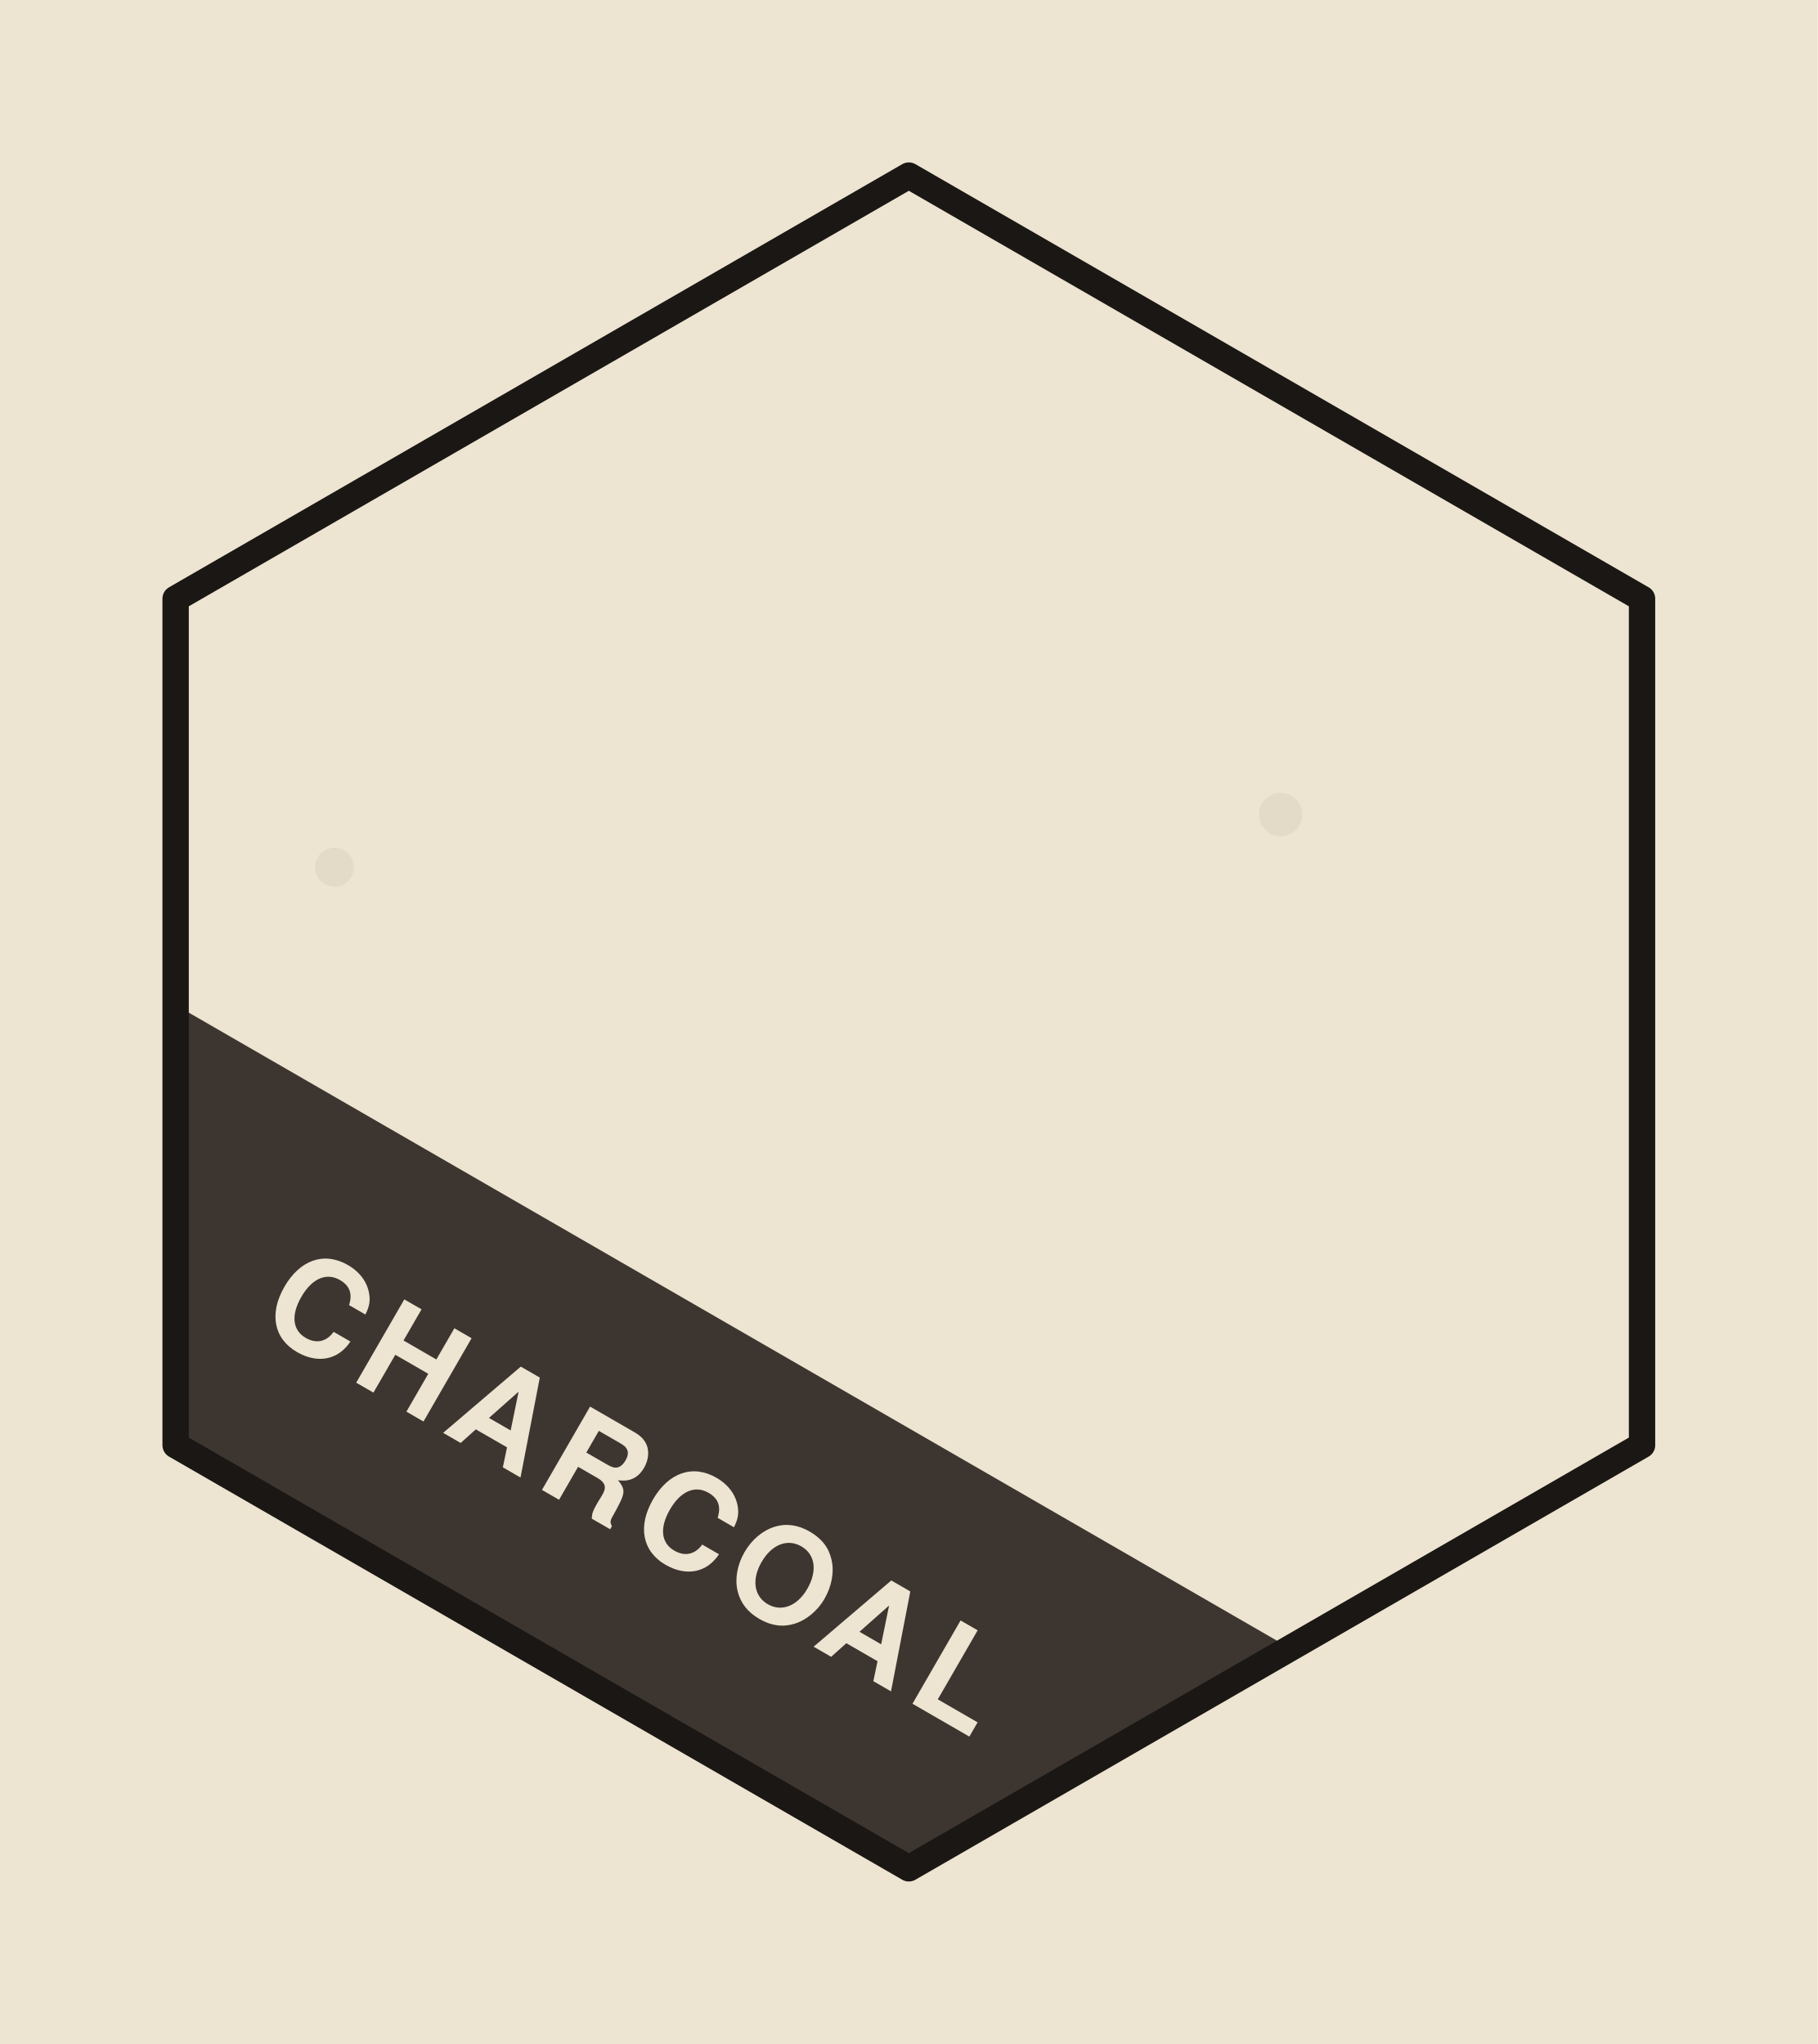
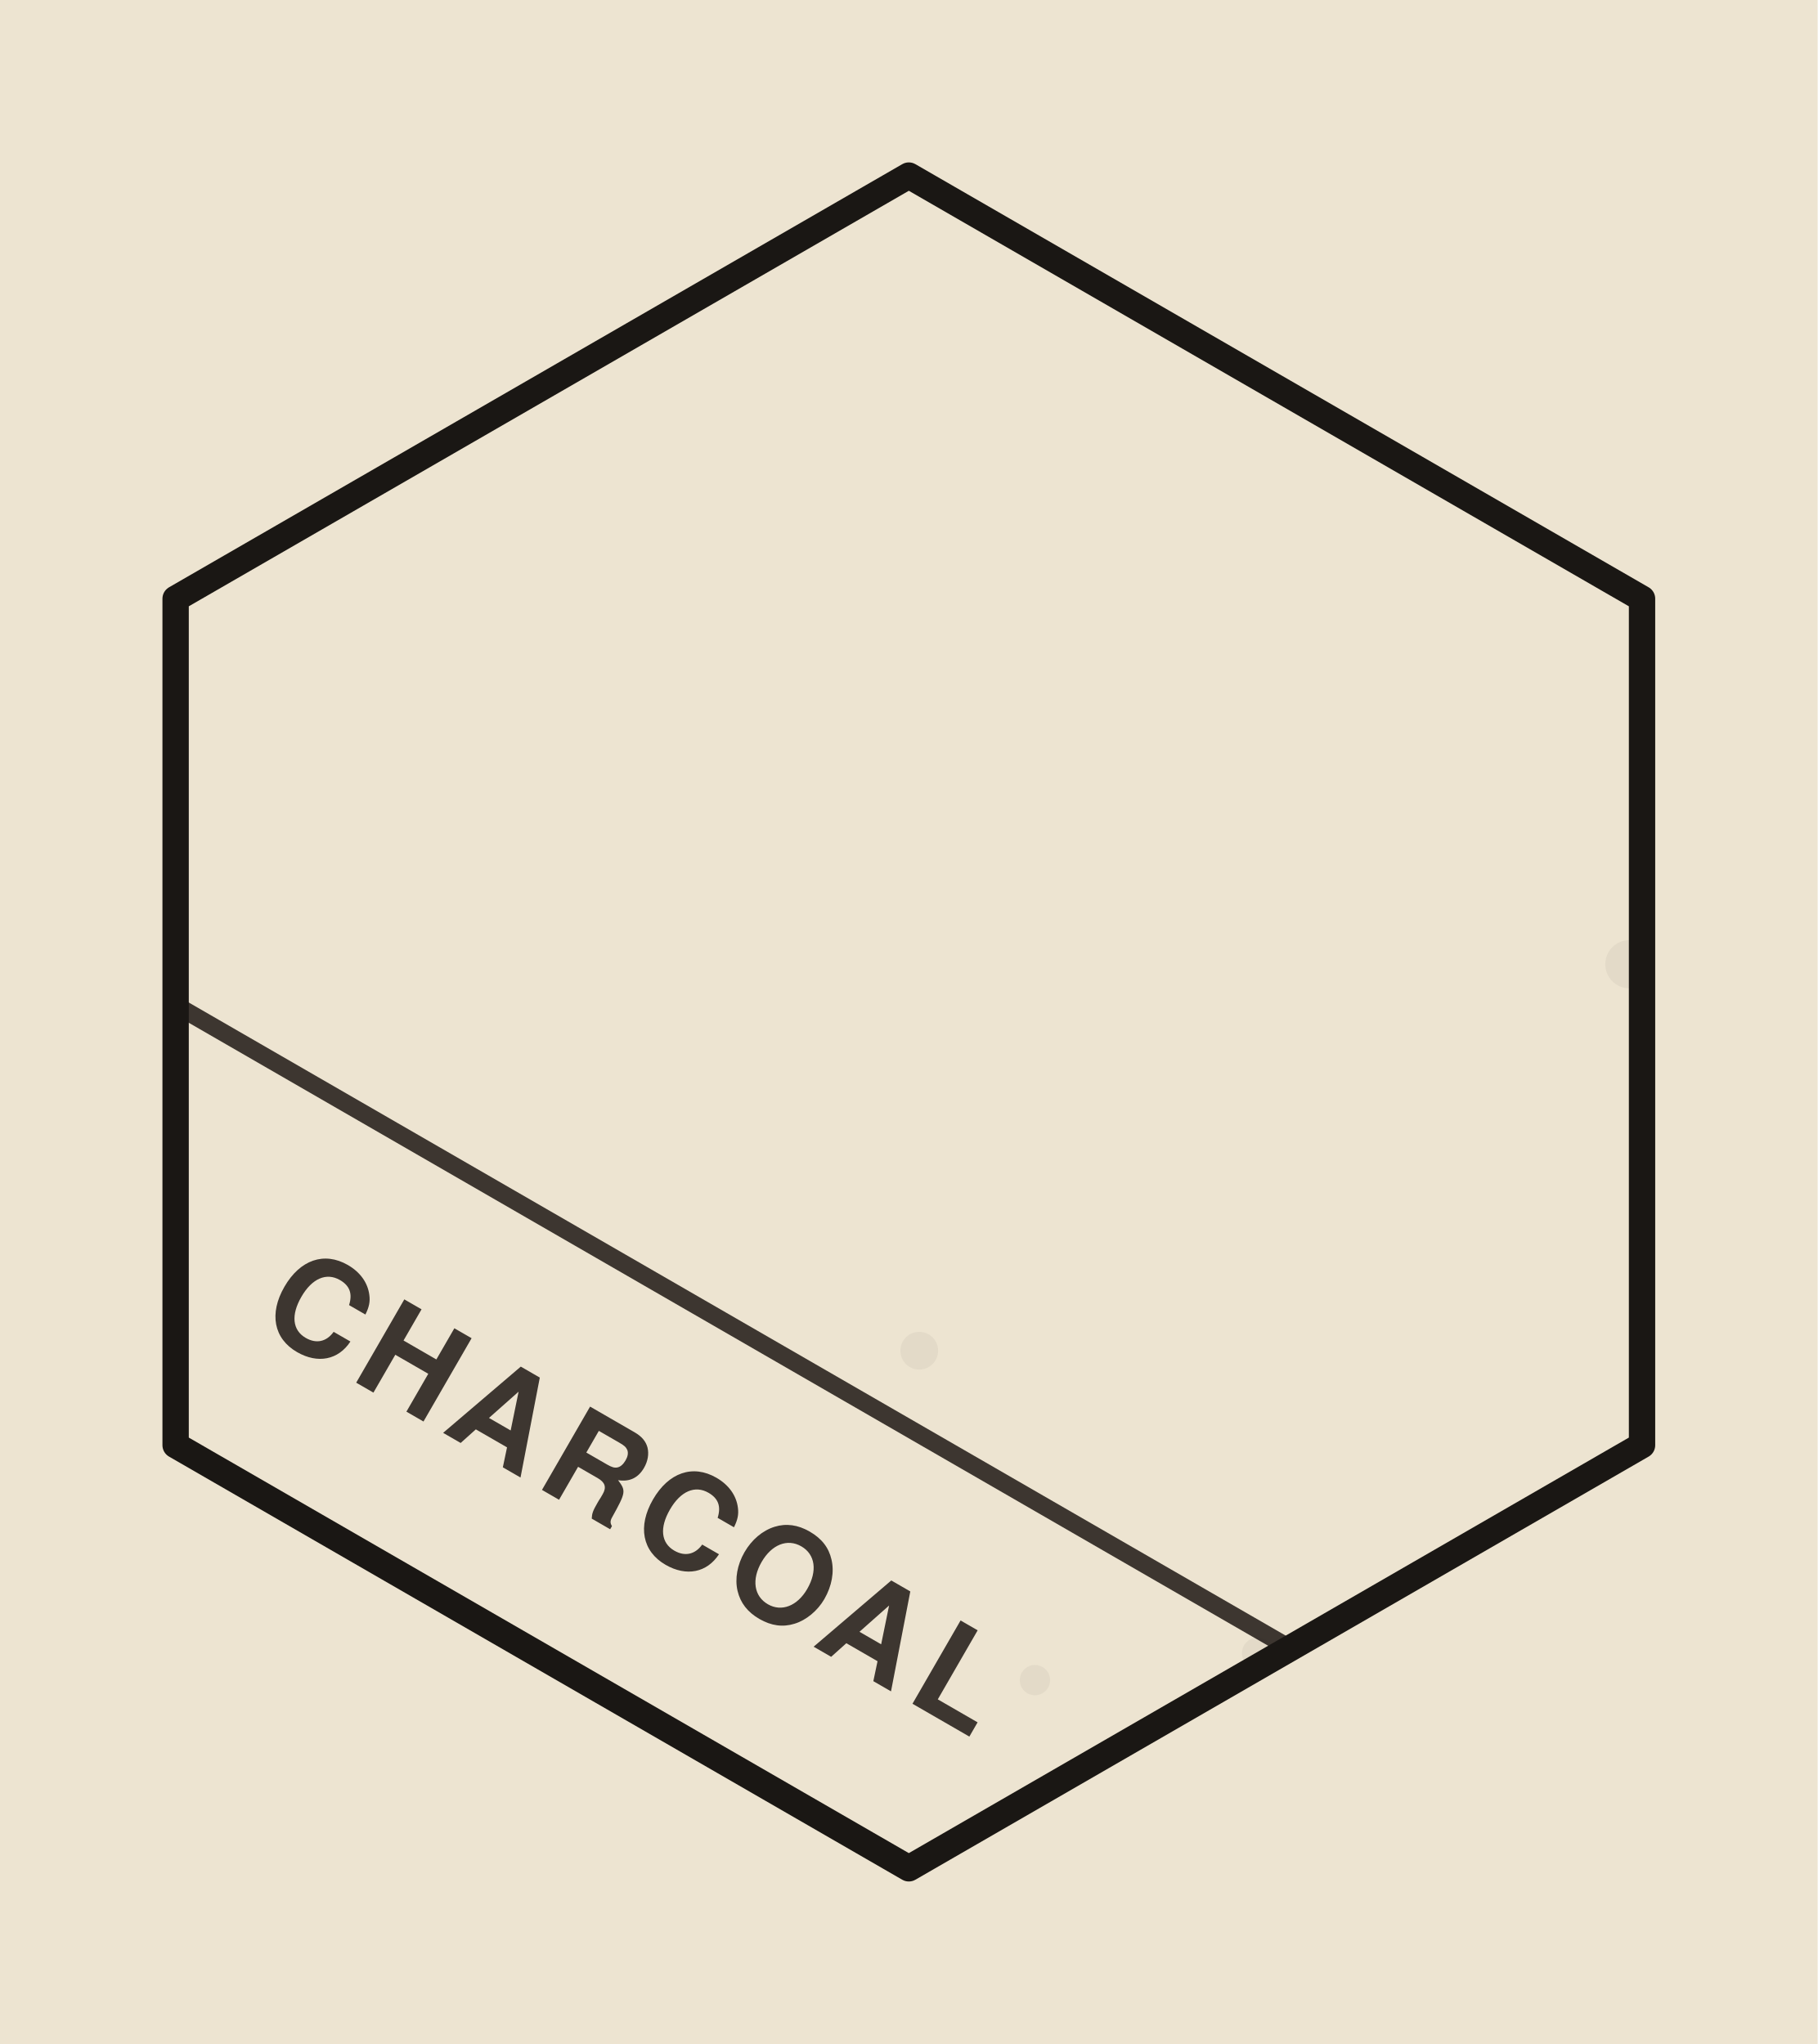
<svg xmlns="http://www.w3.org/2000/svg" viewBox="0 0 165.6 186.27" width="165.6" height="186.27" font-family="Georgia, 'Iowan Old Style', 'Times New Roman', serif">
  <defs>
-     <clipPath id="cut-tile-charcoal-kiln-site">
+     <clipPath id="cut-tile-charcoal-kiln-back">
      <path d="M 0,-77.13 L 66.8,-38.57 L 66.8,38.57 L 0,77.13 L -66.8,38.57 L -66.8,-38.57 Z" transform="translate(82.8 93.13)" />
    </clipPath>
+     <filter id="colour-drop" color-interpolation-filters="sRGB">
+       <feColorMatrix type="saturate" values="0" />
+       <feComponentTransfer>
+         <feFuncR type="table" tableValues="0.1 0.93" />
+         <feFuncG type="table" tableValues="0.09 0.89" />
+         <feFuncB type="table" tableValues="0.08 0.82" />
+       </feComponentTransfer>
+       <feComponentTransfer>
+         <feFuncR type="gamma" exponent="0.85" />
+         <feFuncG type="gamma" exponent="0.85" />
+         <feFuncB type="gamma" exponent="0.85" />
+       </feComponentTransfer>
+     </filter>
  </defs>
  <g id="wash">
    <rect x="0" y="0" width="165.6" height="186.27" fill="#EDE4D1" />
-     <g clip-path="url(#cut-tile-charcoal-kiln-site)">
+     <g clip-path="url(#cut-tile-charcoal-kiln-back)" filter="url(#colour-drop)">
    
  </g>
  </g>
  <g id="ink" fill="#1A1714">
-     <g clip-path="url(#cut-tile-charcoal-kiln-site)">
-       <path d="M 16,131.7 L 82.8,170.27 L 117.54,150.21 L 16,91.59 Z" fill="#3D3630" />
+     <g clip-path="url(#cut-tile-charcoal-kiln-back)">
+       <path d="M 16,131.7 L 82.8,170.27 L 117.54,150.21 L 16,91.59 Z" fill="none" stroke="#3D3630" stroke-width="1.6" stroke-linejoin="round" />
      <g transform="rotate(30 58.08 135.94)">
-         <text x="58.08" y="140.15" font-size="12.01" text-anchor="middle" font-family="Helvetica, Arial, sans-serif" font-weight="bold" letter-spacing="1.07" fill="#EDE4D1">CHARCOAL</text>
+         <text x="58.08" y="140.15" font-size="12.01" text-anchor="middle" font-family="Helvetica, Arial, sans-serif" font-weight="bold" letter-spacing="1.07" fill="#3D3630">CHARCOAL</text>
      </g>
    </g>
    <path d="M 0,-77.13 L 66.8,-38.57 L 66.8,38.57 L 0,77.13 L -66.8,38.57 L -66.8,-38.57 Z" transform="translate(82.8 93.13)" fill="none" stroke="#1A1714" stroke-width="2.4" stroke-linejoin="round" />
  </g>
-   <g id="grime" clip-path="url(#cut-tile-charcoal-kiln-site)">
+   <g id="grime" clip-path="url(#cut-tile-charcoal-kiln-back)">
    <g fill="#1A1714" opacity="0.05">
-       <circle cx="30.5" cy="34.08" r="1.6" />
-       <circle cx="145.24" cy="156.65" r="1.7" />
-       <circle cx="116.68" cy="74.23" r="1.98" />
-       <circle cx="30.47" cy="79.03" r="1.77" />
-       <circle cx="44.64" cy="27.42" r="2.04" />
+       <circle cx="94.29" cy="153.11" r="1.38" />
+       <circle cx="142.16" cy="142.1" r="1.54" />
+       <circle cx="83.75" cy="123.09" r="1.72" />
+       <circle cx="148.45" cy="87.87" r="2.2" />
+       <circle cx="114.57" cy="150.65" r="1.42" />
    </g>
  </g>
</svg>
